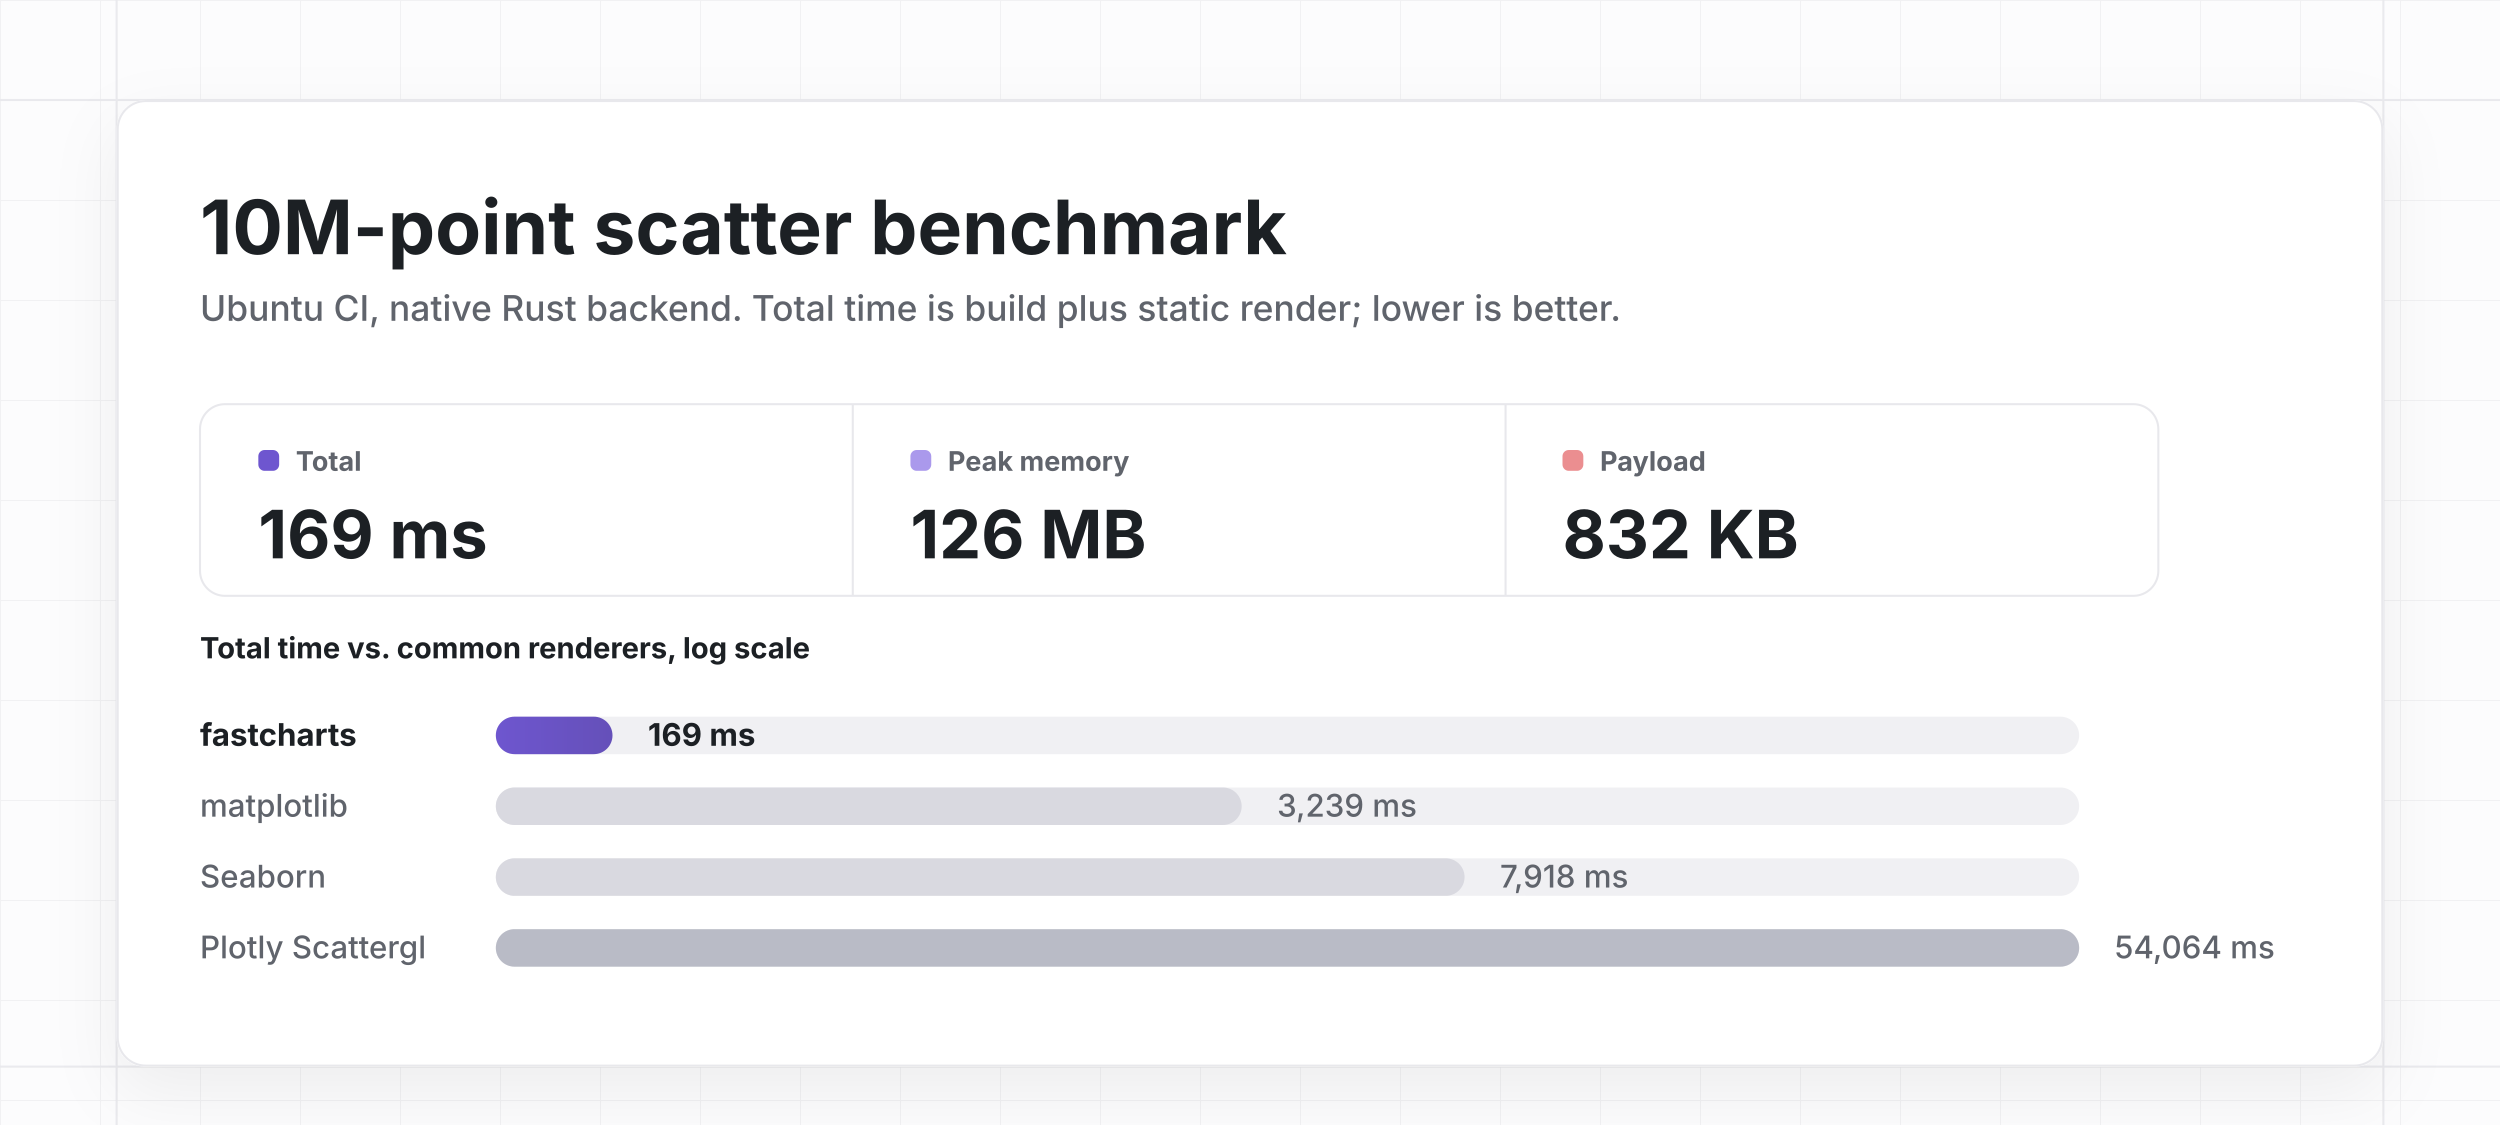
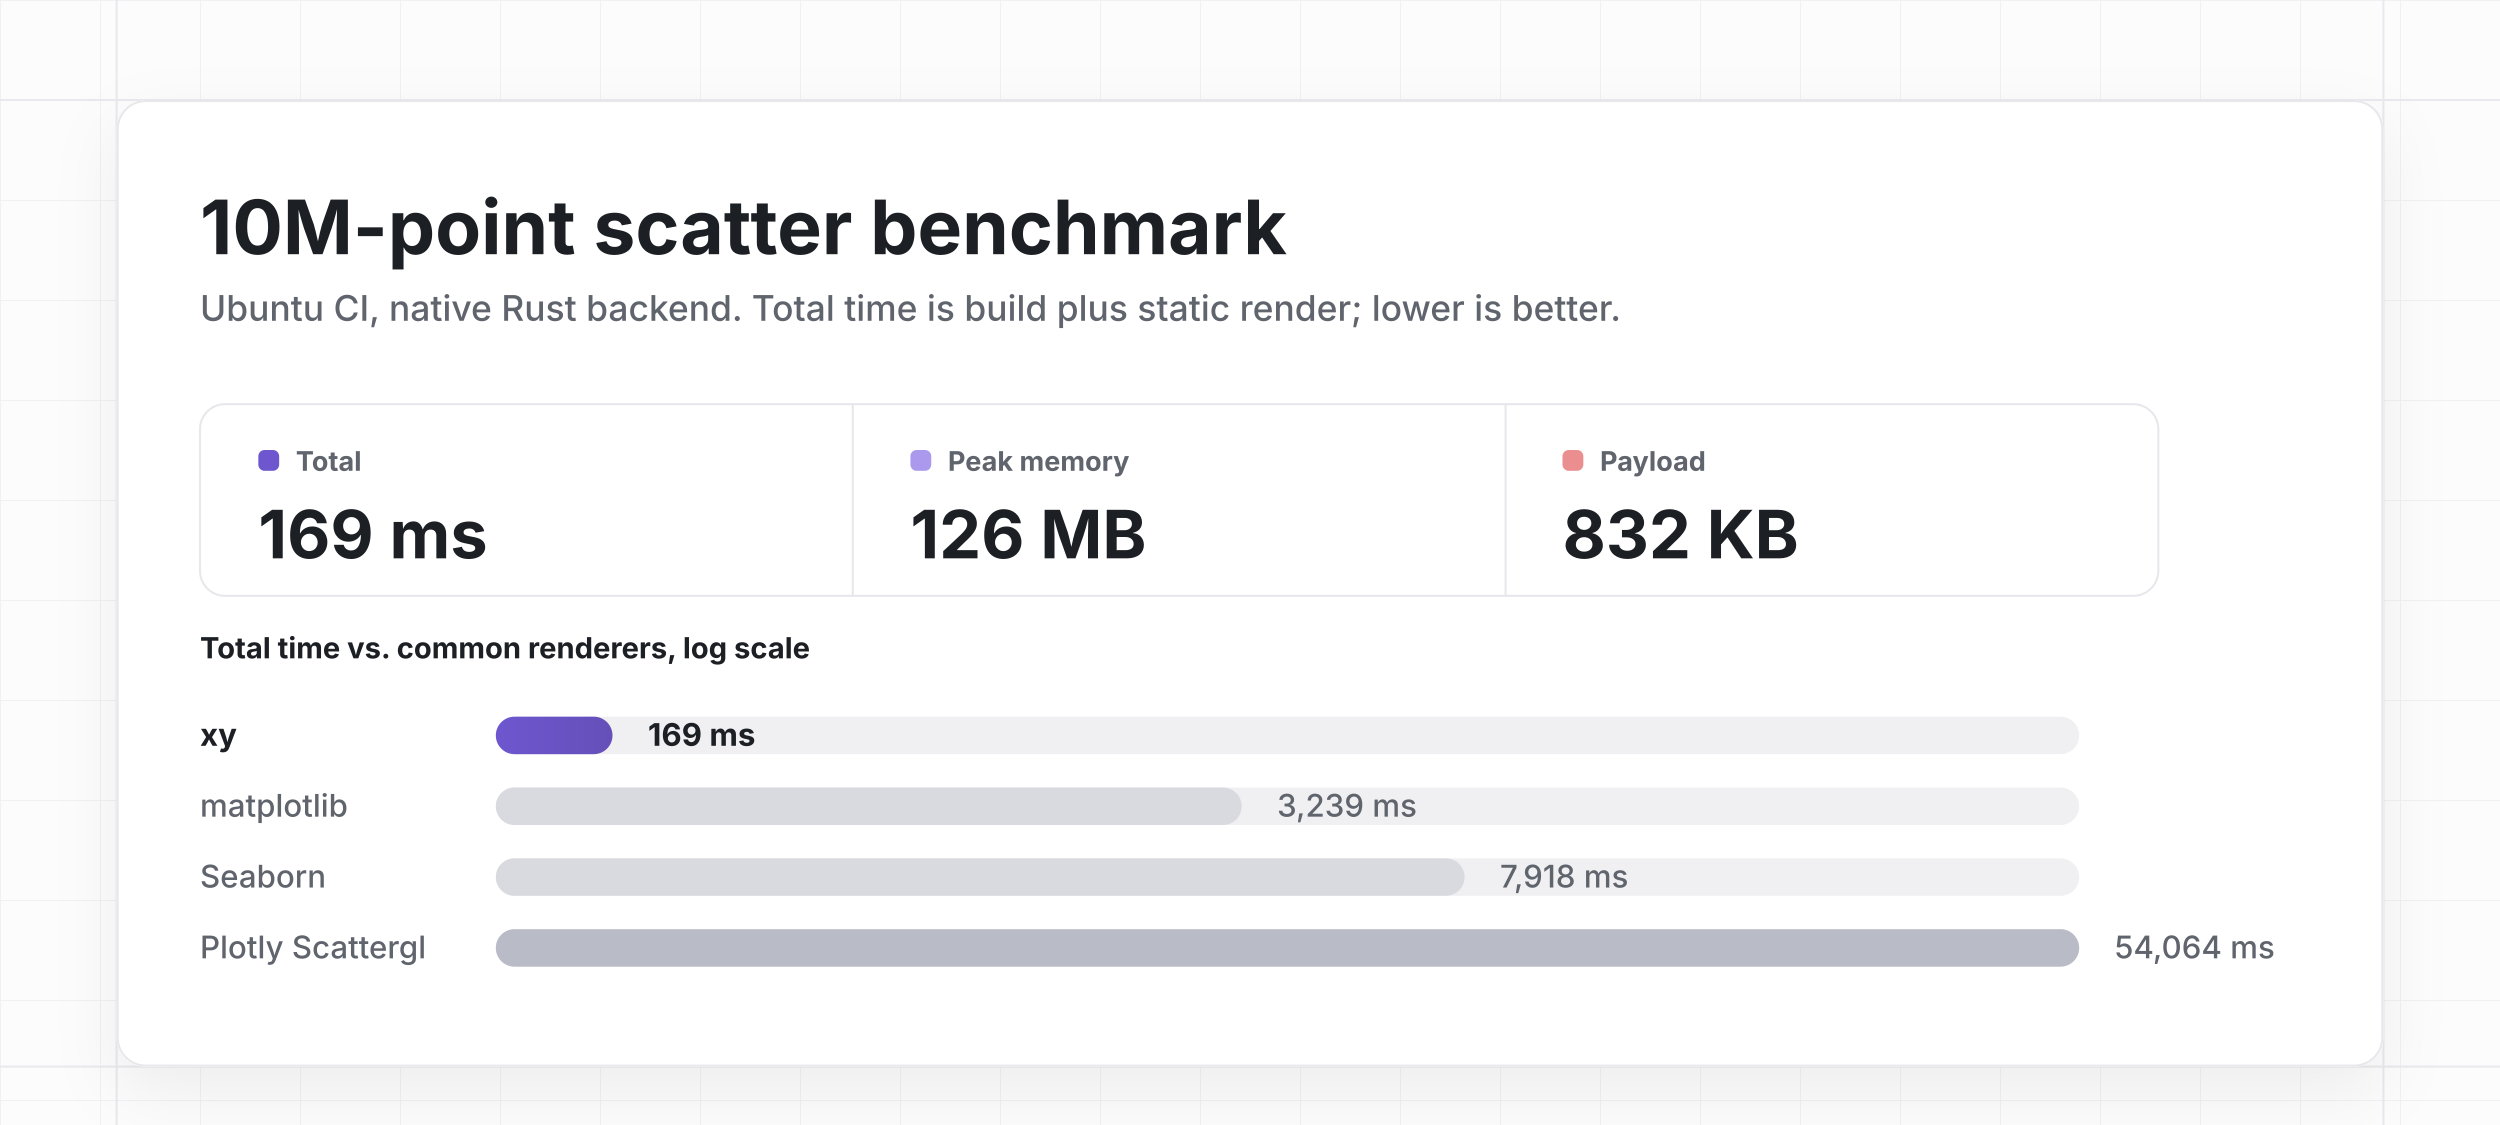
<svg xmlns="http://www.w3.org/2000/svg" width="1200" height="540" viewBox="0 0 1200 540" role="img" aria-labelledby="title desc">
  <defs>
    <pattern id="grid" width="48" height="48" patternUnits="userSpaceOnUse">
      <path d="M 48 0 L 0 0 0 48" fill="none" stroke="#E8E8EC" stroke-width="1" />
    </pattern>
    <linearGradient id="primary" x1="0" y1="0" x2="1" y2="0">
      <stop offset="0%" stop-color="#6E56CF" />
      <stop offset="100%" stop-color="#6550B9" />
    </linearGradient>
    <filter id="card-shadow" x="-8%" y="-8%" width="116%" height="116%">
      <feDropShadow dx="0" dy="12" stdDeviation="16" flood-color="#1C2024" flood-opacity="0.06" />
    </filter>
  </defs>
  <rect width="1200" height="540" fill="#FCFCFD" />
  <rect width="1200" height="540" fill="url(#grid)" opacity="0.58" />
  <g opacity="0.9">
    <path d="M56 0V540" stroke="#E8E8EC" />
    <path d="M1144 0V540" stroke="#E8E8EC" />
    <path d="M0 48H1200" stroke="#E8E8EC" />
    <path d="M0 512H1200" stroke="#E8E8EC" />
  </g>
  <g filter="url(#card-shadow)">
    <rect x="56" y="48" width="1088" height="464" rx="14" fill="#FFFFFF" />
    <rect x="56.5" y="48.5" width="1087" height="463" rx="13.5" fill="none" stroke="#E8E8EC" />
  </g>
  <g font-family="Instrument Sans, Inter, ui-sans-serif, system-ui, -apple-system, BlinkMacSystemFont, Segoe UI, sans-serif">
    <text x="96" y="122" fill="#1C2024" font-size="36" font-weight="650" letter-spacing="0">10M-point scatter benchmark</text>
    <text x="96" y="154" fill="#60646C" font-size="17" font-weight="500" letter-spacing="0">Ubuntu CI, native Rust backend. Total time is build plus static render; lower is better.</text>
    <g transform="translate(96 194)">
      <rect width="940" height="92" rx="12" fill="#FFFFFF" stroke="#E8E8EC" />
      <path d="M313.333 0V92" stroke="#E8E8EC" />
      <path d="M626.667 0V92" stroke="#E8E8EC" />
      <g transform="translate(28 22)">
        <rect width="10" height="10" rx="3" fill="#6E56CF" />
        <text x="18" y="10" fill="#60646C" font-size="13" font-weight="650">Total</text>
        <text x="0" y="52" fill="#1C2024" font-size="32" font-weight="700">169 ms</text>
      </g>
      <g transform="translate(341 22)">
        <rect width="10" height="10" rx="3" fill="#AA99EC" />
        <text x="18" y="10" fill="#60646C" font-size="13" font-weight="650">Peak memory</text>
        <text x="0" y="52" fill="#1C2024" font-size="32" font-weight="700">126 MB</text>
      </g>
      <g transform="translate(654 22)">
        <rect width="10" height="10" rx="3" fill="#EB8E90" />
        <text x="18" y="10" fill="#60646C" font-size="13" font-weight="650">Payload</text>
        <text x="0" y="52" fill="#1C2024" font-size="32" font-weight="700">832 KB</text>
      </g>
    </g>
    <g transform="translate(96 316)">
      <text x="0" y="0" fill="#1C2024" font-size="14" font-weight="650">Total time vs. common renderers, log scale</text>
      <g transform="translate(0 24)">
-         <text x="0" y="18" fill="#1C2024" font-size="15" font-weight="650">fastcharts</text>
+         <text x="0" y="18" fill="#1C2024" font-size="15" font-weight="650">xy</text>
        <rect x="142" y="4" width="760" height="18" rx="9" fill="#F0F0F3" />
        <rect x="142" y="4" width="56" height="18" rx="9" fill="url(#primary)" />
        <text x="215" y="18" fill="#1C2024" font-size="15" font-weight="650">169 ms</text>
      </g>
      <g transform="translate(0 58)">
        <text x="0" y="18" fill="#60646C" font-size="15" font-weight="500">matplotlib</text>
        <rect x="142" y="4" width="760" height="18" rx="9" fill="#F0F0F3" />
        <rect x="142" y="4" width="358" height="18" rx="9" fill="#D9D9E0" />
        <text x="517" y="18" fill="#60646C" font-size="15" font-weight="500">3,239 ms</text>
      </g>
      <g transform="translate(0 92)">
        <text x="0" y="18" fill="#60646C" font-size="15" font-weight="500">Seaborn</text>
        <rect x="142" y="4" width="760" height="18" rx="9" fill="#F0F0F3" />
        <rect x="142" y="4" width="465" height="18" rx="9" fill="#D9D9E0" />
        <text x="624" y="18" fill="#60646C" font-size="15" font-weight="500">7,918 ms</text>
      </g>
      <g transform="translate(0 126)">
        <text x="0" y="18" fill="#60646C" font-size="15" font-weight="500">Plotly Scattergl</text>
        <rect x="142" y="4" width="760" height="18" rx="9" fill="#F0F0F3" />
        <rect x="142" y="4" width="760" height="18" rx="9" fill="#B9BBC6" />
        <text x="919" y="18" fill="#60646C" font-size="15" font-weight="500">54,064 ms</text>
      </g>
    </g>
  </g>
</svg>
